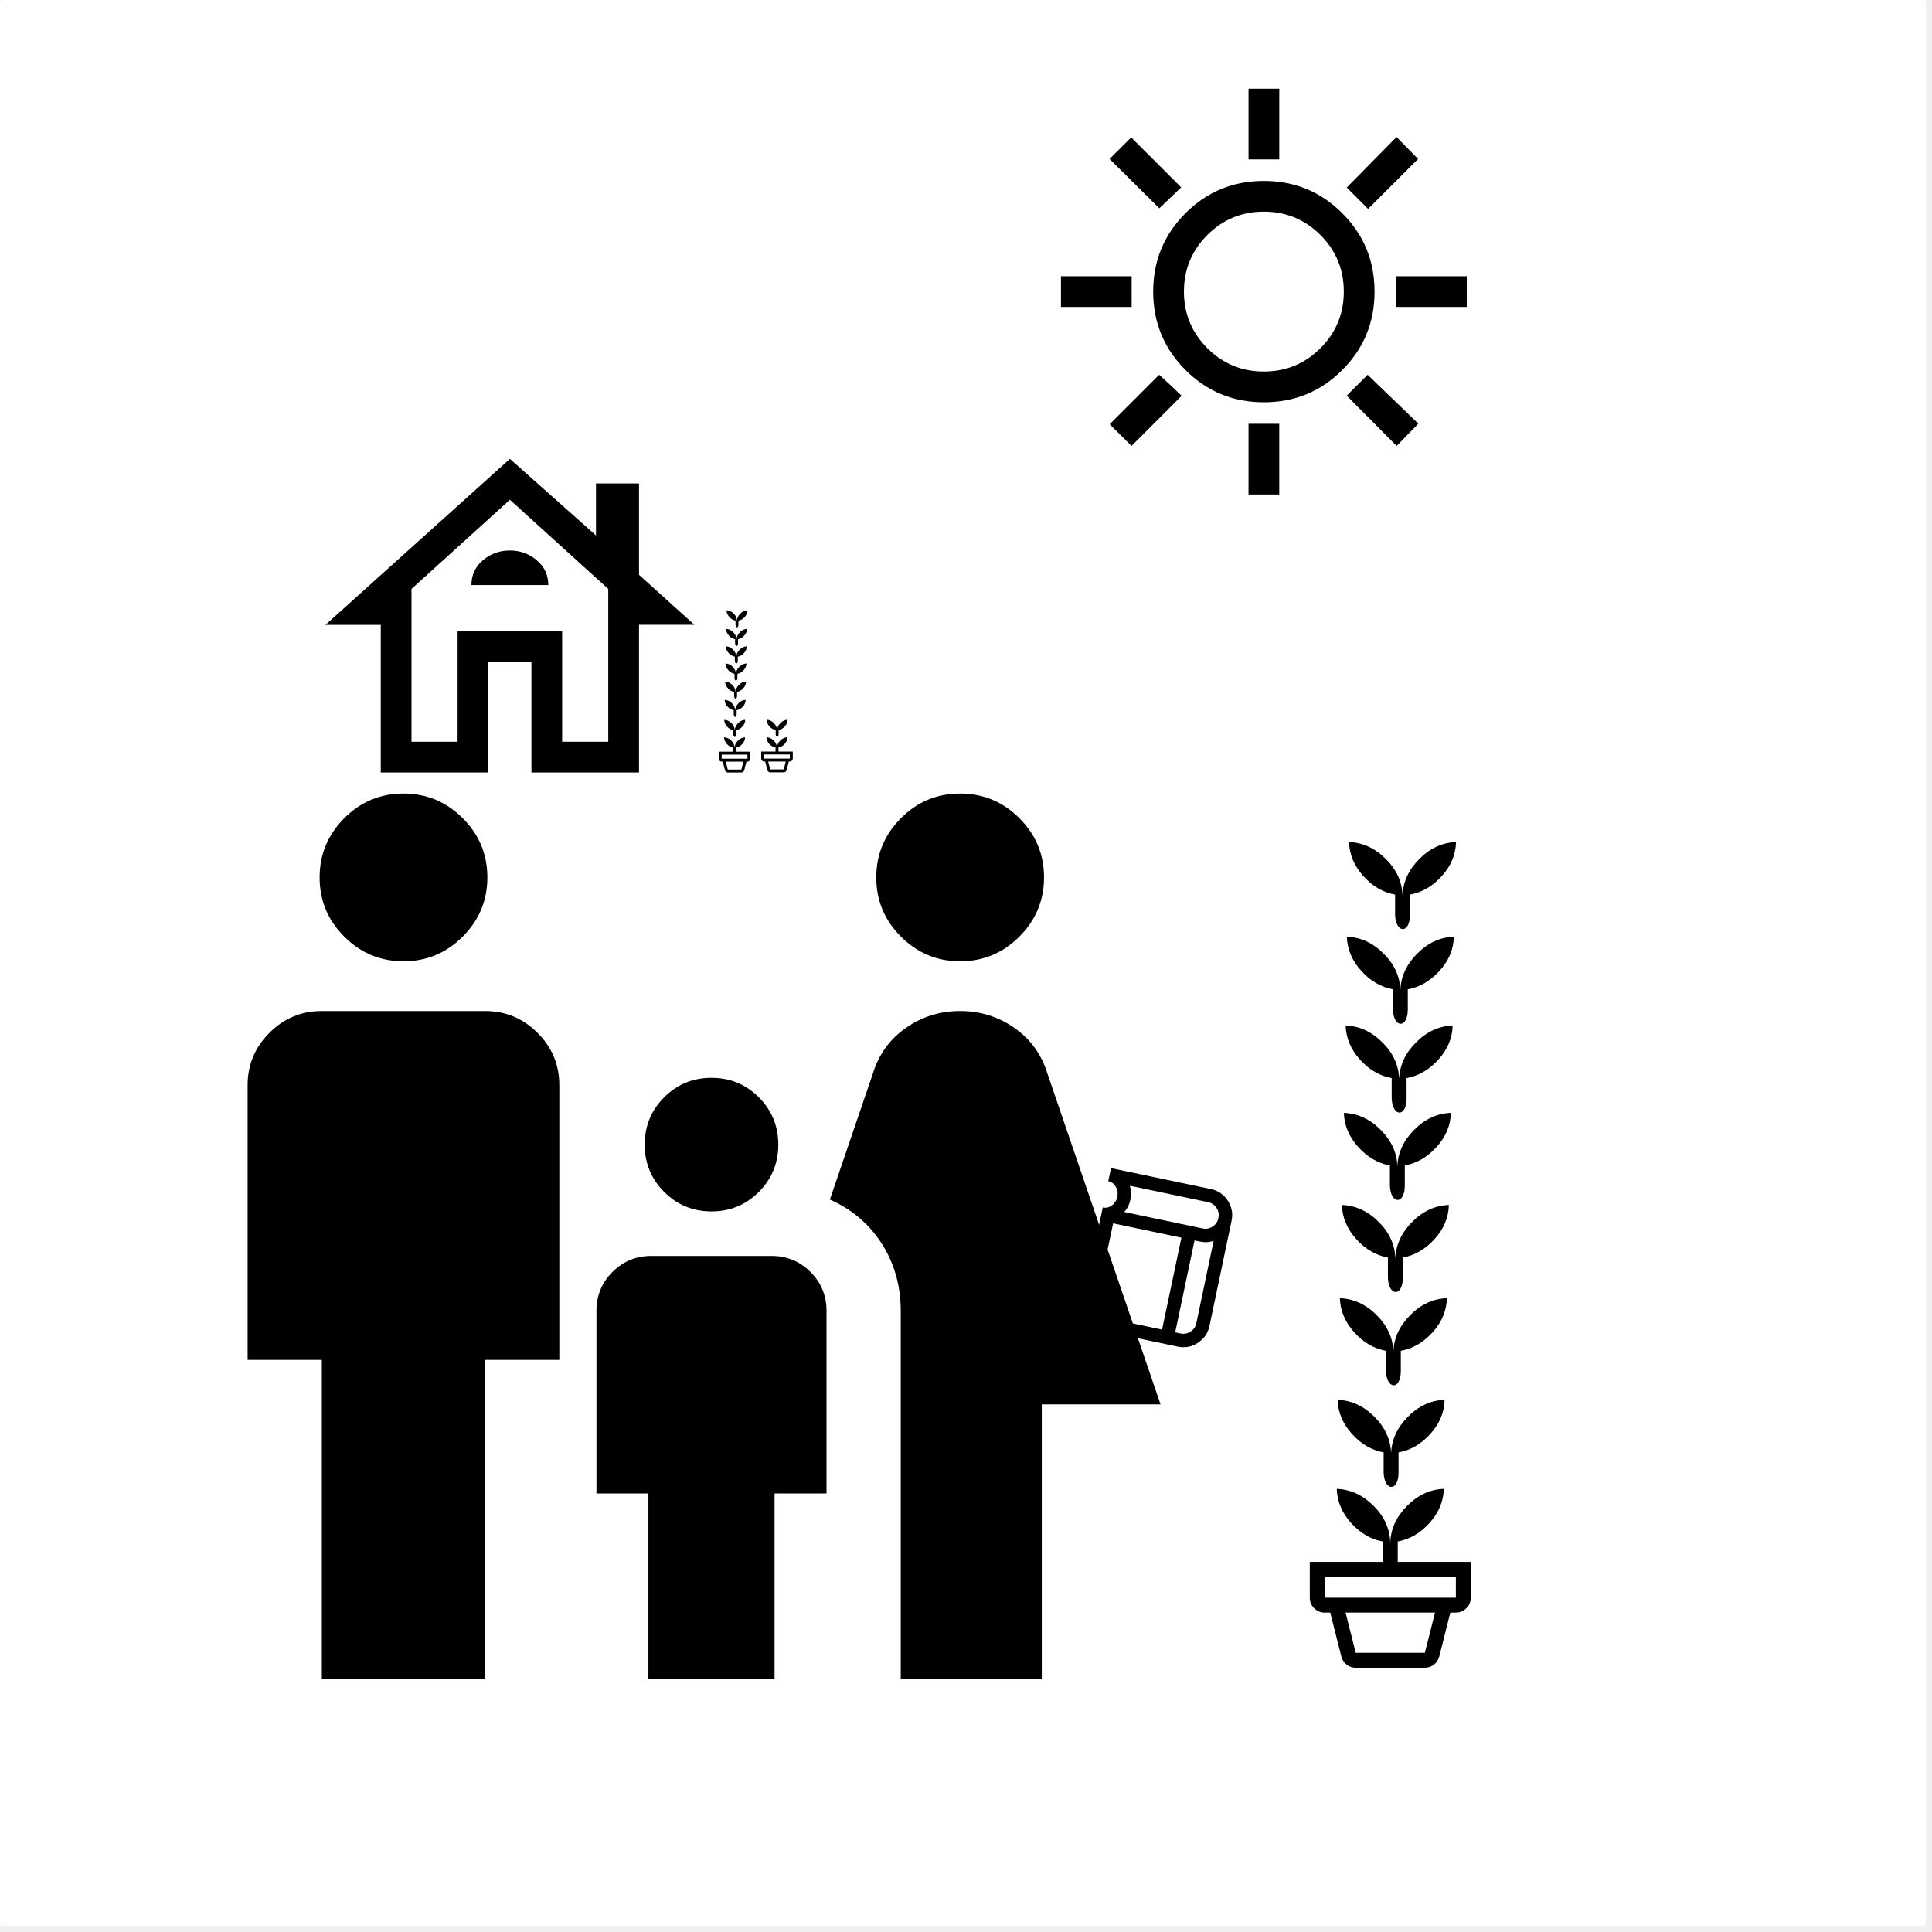
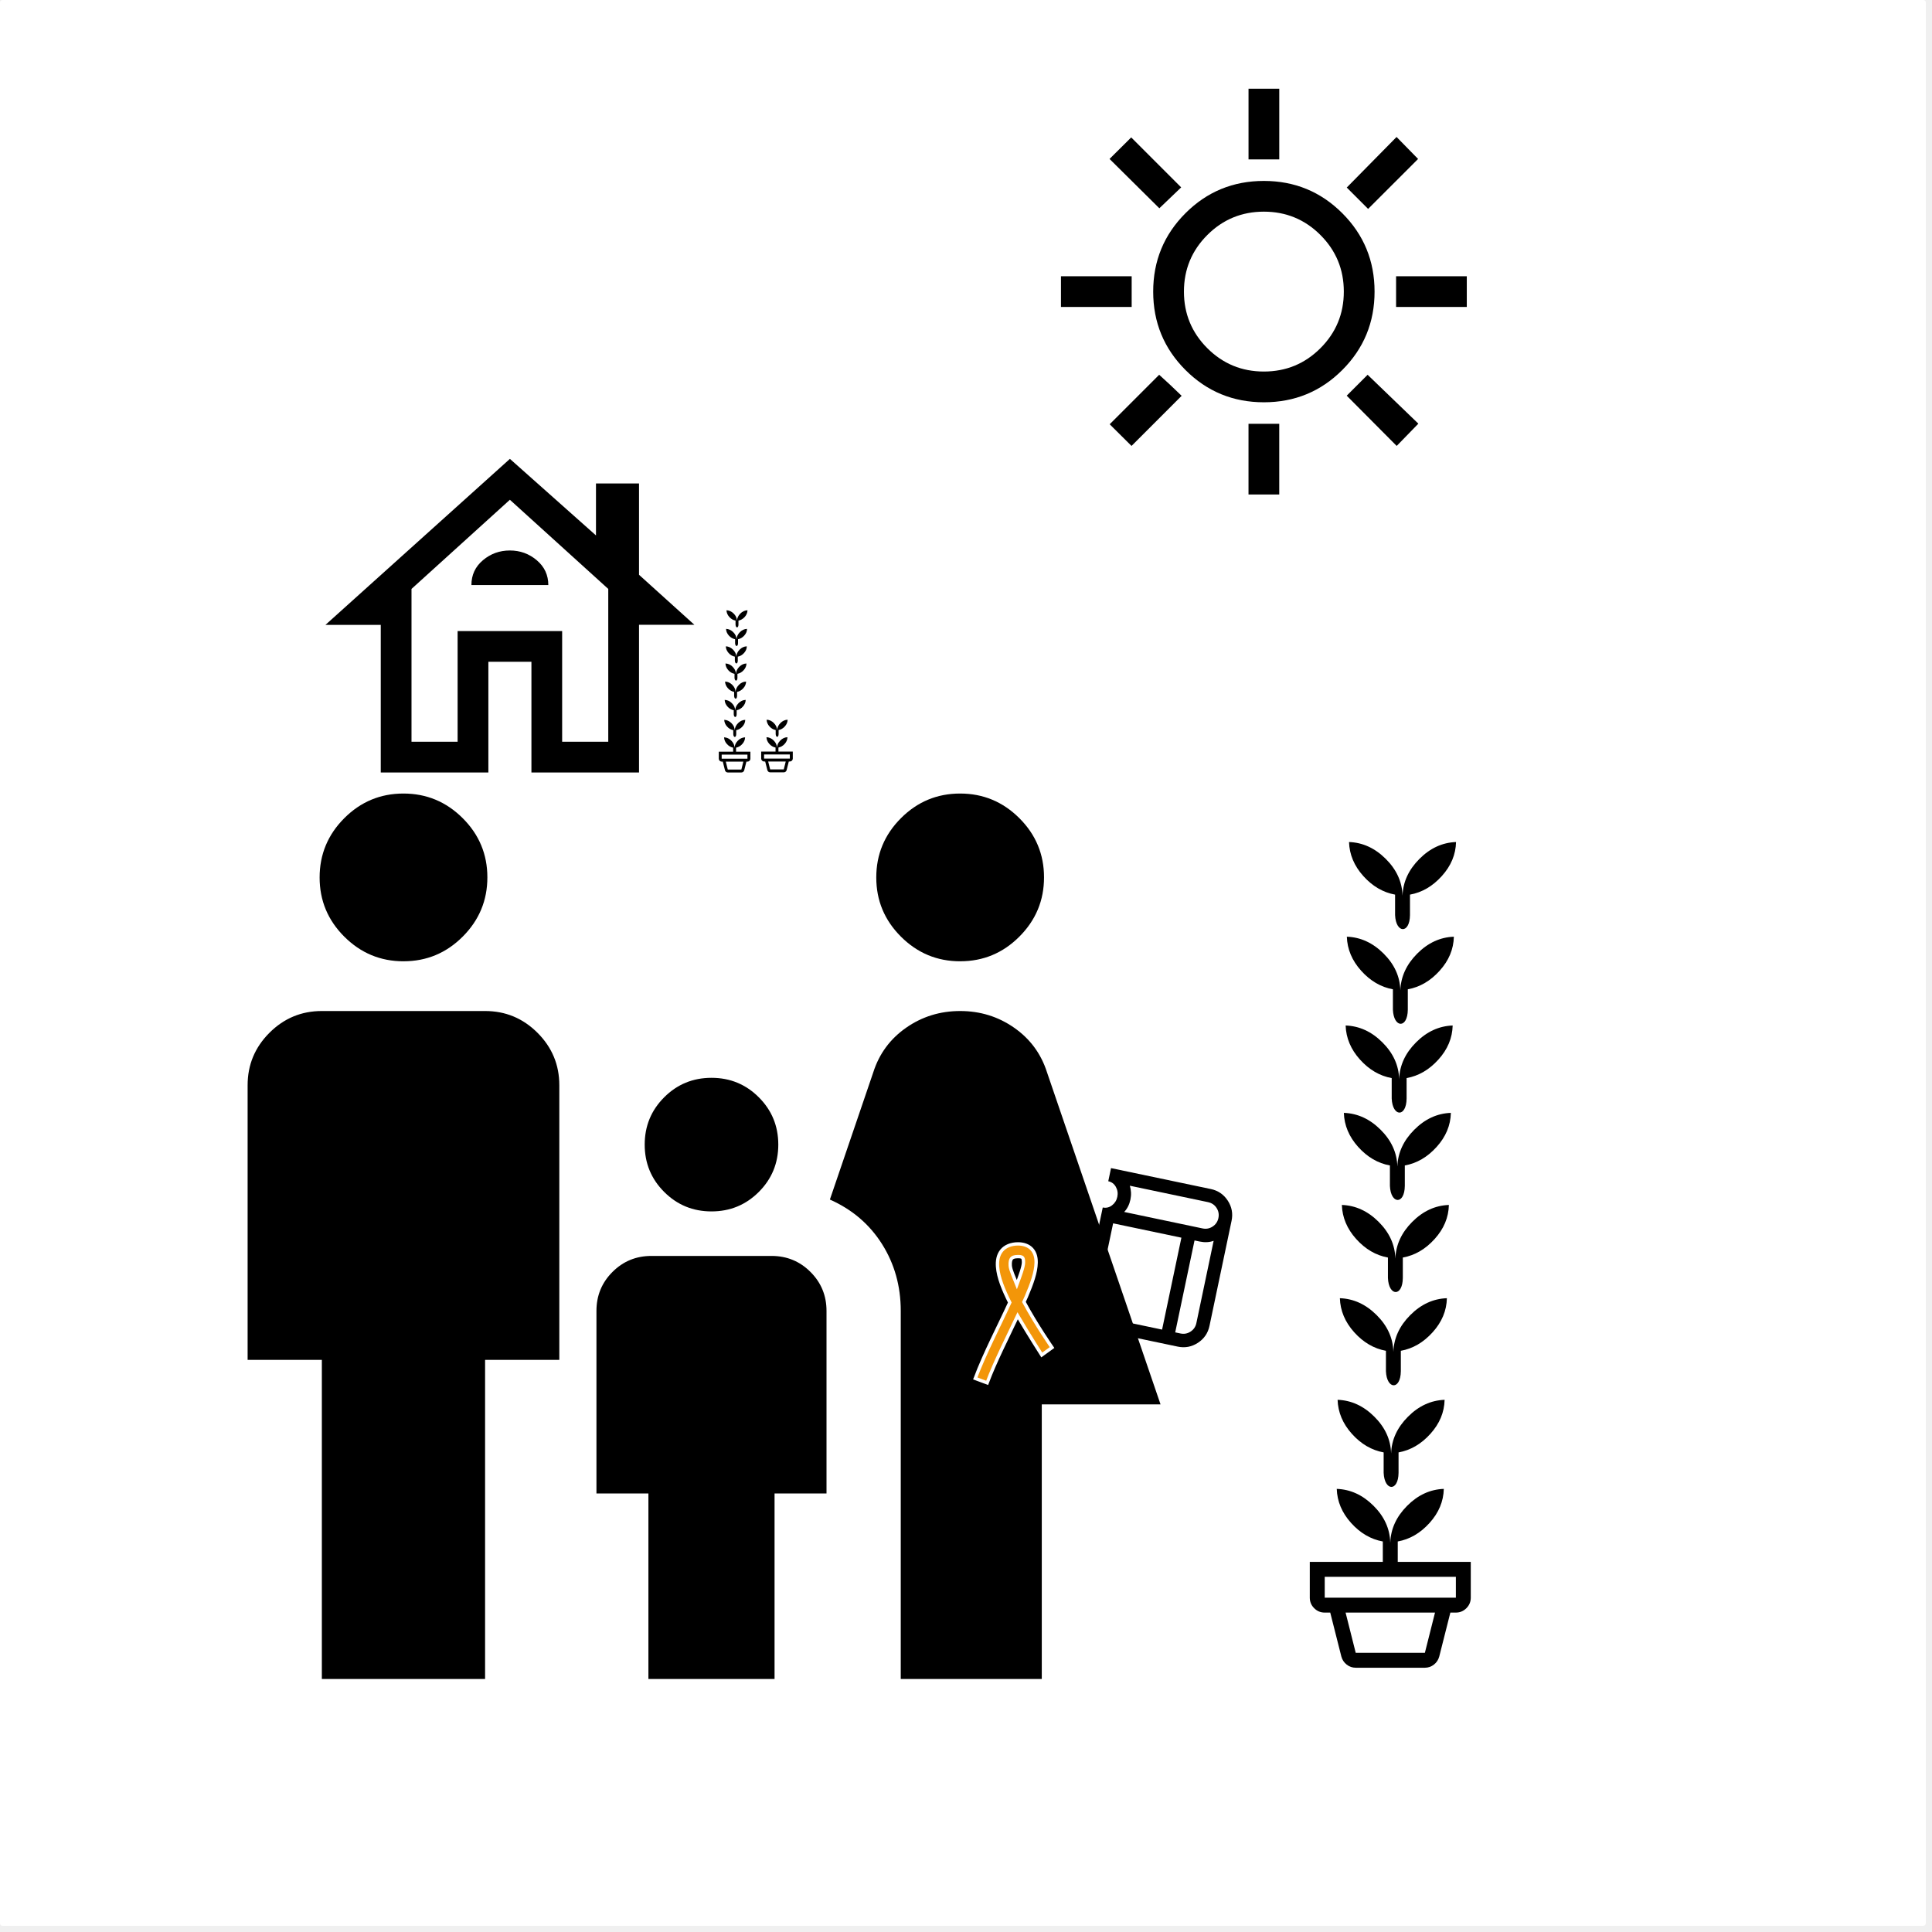
- <svg xmlns="http://www.w3.org/2000/svg" width="400" height="400" version="1.1" viewBox="0 0 105.83 105.83">
-   <rect width="105.49" height="105.49" ry=".133" fill="#fff" />
-   <path d="m52.597 52.657q-1.894 0-3.245-1.349-1.352-1.349-1.352-3.242 0-1.894 1.349-3.246 1.349-1.352 3.242-1.352 1.894 0 3.246 1.349 1.352 1.349 1.352 3.242 0 1.894-1.349 3.245-1.349 1.352-3.242 1.352zm-3.256 39.314v-20.165q0-2.033-1.026-3.659-1.026-1.626-2.856-2.439l2.378-6.973q0.488-1.525 1.799-2.439 1.311-0.915 2.958-0.915t2.958 0.915q1.311 0.915 1.799 2.439l6.22 18.193h-6.505v15.043zm-10.367-25.613q-1.525 0-2.592-1.067-1.067-1.067-1.067-2.592 0-1.525 1.067-2.592 1.067-1.067 2.592-1.067 1.525 0 2.592 1.067 1.067 1.067 1.067 2.592 0 1.525-1.067 2.592-1.067 1.067-2.592 1.067zm-16.869-13.701q-1.894 0-3.245-1.349-1.352-1.349-1.352-3.242 0-1.894 1.349-3.246 1.349-1.352 3.242-1.352 1.894 0 3.246 1.349 1.352 1.349 1.352 3.242 0 1.894-1.349 3.245-1.349 1.352-3.242 1.352zm-4.475 39.314v-17.482h-4.066v-15.043q0-1.677 1.194-2.871 1.194-1.194 2.871-1.194h8.944q1.677 0 2.871 1.194 1.194 1.194 1.194 2.871v15.043h-4.066v17.482zm17.888 0v-10.164h-2.846v-10.001q0-1.254 0.877-2.131 0.877-0.878 2.131-0.878h6.586q1.254 0 2.131 0.878 0.877 0.877 0.877 2.131v10.001h-2.846v10.164z" stroke-width=".061" />
-   <g stroke-width=".012">
-     <path d="m74.263 90.538h3.788l0.555-2.204h-4.898zm0 0.816q-0.278 0-0.496-0.172-0.219-0.172-0.292-0.445l-0.608-2.404h6.58l-0.608 2.404q-0.073 0.273-0.292 0.445-0.219 0.172-0.496 0.172zm-1.698-3.837h7.184v-1.143h-7.184zm3.592-3.029q0.041-1.118 0.923-2.004 0.882-0.886 2.008-0.927-0.025 1.029-0.78 1.865-0.755 0.837-1.743 1.016v1.119h4v1.959q0 0.337-0.24 0.577-0.24 0.24-0.577 0.24h-7.184q-0.337 0-0.577-0.24-0.24-0.24-0.24-0.577v-1.959h4v-1.119q-0.988-0.18-1.739-1.016-0.751-0.837-0.784-1.865 1.127 0.041 2.012 0.923 0.886 0.882 0.918 2.008z" />
-     <path d="m76.201 79.609c0.027-0.746 0.335-1.414 0.923-2.004 0.588-0.591 1.257-0.899 2.008-0.927-0.016 0.686-0.276 1.308-0.78 1.865-0.503 0.558-1.084 0.897-1.743 1.016v1.119c-0.011 1.045-0.773 1.011-0.816 0v-1.119c-0.659-0.12-1.238-0.459-1.739-1.016-0.501-0.558-0.762-1.18-0.784-1.865 0.751 0.027 1.422 0.335 2.012 0.923 0.591 0.588 0.897 1.257 0.918 2.008z" />
-     <path d="m76.326 74.043c0.027-0.746 0.335-1.414 0.923-2.004 0.588-0.591 1.257-0.899 2.008-0.927-0.016 0.686-0.276 1.308-0.78 1.865-0.503 0.558-1.084 0.897-1.743 1.016v1.119c-0.011 1.045-0.773 1.011-0.816 0v-1.119c-0.659-0.12-1.238-0.459-1.739-1.016-0.501-0.558-0.762-1.18-0.784-1.865 0.751 0.027 1.422 0.335 2.012 0.923 0.591 0.588 0.897 1.257 0.918 2.008z" />
-     <path d="m76.435 68.935c0.027-0.746 0.335-1.414 0.923-2.004 0.588-0.591 1.257-0.899 2.008-0.927-0.016 0.686-0.276 1.308-0.78 1.865-0.503 0.558-1.084 0.897-1.743 1.016v1.119c-0.011 1.045-0.773 1.011-0.816 0v-1.119c-0.659-0.12-1.238-0.459-1.739-1.016-0.501-0.558-0.762-1.18-0.784-1.865 0.751 0.027 1.422 0.335 2.012 0.923 0.591 0.588 0.897 1.257 0.918 2.008z" />
-     <path d="m76.544 63.891c0.027-0.746 0.335-1.414 0.923-2.004 0.588-0.591 1.257-0.899 2.008-0.927-0.016 0.686-0.276 1.308-0.78 1.865-0.503 0.558-1.084 0.897-1.743 1.016v1.119c-0.011 1.045-0.773 1.011-0.816 0v-1.119c-0.659-0.12-1.238-0.459-1.739-1.016-0.501-0.558-0.762-1.18-0.784-1.865 0.751 0.027 1.422 0.335 2.012 0.923 0.591 0.588 0.897 1.257 0.918 2.008z" />
-     <path d="m76.642 59.105c0.027-0.746 0.335-1.414 0.923-2.004 0.588-0.591 1.257-0.899 2.008-0.927-0.016 0.686-0.276 1.308-0.78 1.865-0.503 0.558-1.084 0.897-1.743 1.016v1.119c-0.011 1.045-0.773 1.011-0.816 0v-1.119c-0.659-0.12-1.238-0.459-1.739-1.016-0.501-0.558-0.762-1.18-0.784-1.865 0.751 0.027 1.422 0.335 2.012 0.923 0.591 0.588 0.897 1.257 0.918 2.008z" />
-     <path d="m76.708 54.241c0.027-0.746 0.335-1.414 0.923-2.004 0.588-0.591 1.257-0.899 2.008-0.927-0.016 0.686-0.276 1.308-0.78 1.865-0.503 0.558-1.084 0.897-1.743 1.016v1.119c-0.011 1.045-0.773 1.011-0.816 0v-1.119c-0.659-0.12-1.238-0.459-1.739-1.016-0.501-0.558-0.762-1.18-0.784-1.865 0.751 0.027 1.422 0.335 2.012 0.923 0.591 0.588 0.897 1.257 0.918 2.008z" />
-     <path d="m76.827 49.055c0.027-0.746 0.335-1.414 0.923-2.004 0.588-0.591 1.257-0.899 2.008-0.927-0.016 0.686-0.276 1.308-0.78 1.865-0.503 0.558-1.084 0.897-1.743 1.016v1.119c-0.011 1.045-0.773 1.011-0.816 0v-1.119c-0.659-0.12-1.238-0.459-1.739-1.016-0.501-0.558-0.762-1.18-0.784-1.865 0.751 0.027 1.422 0.335 2.012 0.923 0.591 0.588 0.897 1.257 0.918 2.008z" />
+ <svg xmlns="http://www.w3.org/2000/svg" width="400" height="400" version="1.1" viewBox="0 0 105.83 105.83" id="svg2522">
+   <defs id="defs2526" />
+   <rect width="105.49" height="105.49" ry=".133" fill="#fff" id="rect2472" />
+   <path d="m52.597 52.657q-1.894 0-3.245-1.349-1.352-1.349-1.352-3.242 0-1.894 1.349-3.246 1.349-1.352 3.242-1.352 1.894 0 3.246 1.349 1.352 1.349 1.352 3.242 0 1.894-1.349 3.245-1.349 1.352-3.242 1.352zm-3.256 39.314v-20.165q0-2.033-1.026-3.659-1.026-1.626-2.856-2.439l2.378-6.973q0.488-1.525 1.799-2.439 1.311-0.915 2.958-0.915t2.958 0.915q1.311 0.915 1.799 2.439l6.22 18.193h-6.505v15.043zm-10.367-25.613q-1.525 0-2.592-1.067-1.067-1.067-1.067-2.592 0-1.525 1.067-2.592 1.067-1.067 2.592-1.067 1.525 0 2.592 1.067 1.067 1.067 1.067 2.592 0 1.525-1.067 2.592-1.067 1.067-2.592 1.067zm-16.869-13.701q-1.894 0-3.245-1.349-1.352-1.349-1.352-3.242 0-1.894 1.349-3.246 1.349-1.352 3.242-1.352 1.894 0 3.246 1.349 1.352 1.349 1.352 3.242 0 1.894-1.349 3.245-1.349 1.352-3.242 1.352zm-4.475 39.314v-17.482h-4.066v-15.043q0-1.677 1.194-2.871 1.194-1.194 2.871-1.194h8.944q1.677 0 2.871 1.194 1.194 1.194 1.194 2.871v15.043h-4.066v17.482zm17.888 0v-10.164h-2.846v-10.001q0-1.254 0.877-2.131 0.877-0.878 2.131-0.878h6.586q1.254 0 2.131 0.878 0.877 0.877 0.877 2.131v10.001h-2.846v10.164z" stroke-width=".061" id="path2474" />
+   <g stroke-width=".012" id="g2492">
+     <path d="m74.263 90.538h3.788l0.555-2.204h-4.898zm0 0.816q-0.278 0-0.496-0.172-0.219-0.172-0.292-0.445l-0.608-2.404h6.58l-0.608 2.404q-0.073 0.273-0.292 0.445-0.219 0.172-0.496 0.172zm-1.698-3.837h7.184v-1.143h-7.184zm3.592-3.029q0.041-1.118 0.923-2.004 0.882-0.886 2.008-0.927-0.025 1.029-0.78 1.865-0.755 0.837-1.743 1.016v1.119h4v1.959q0 0.337-0.24 0.577-0.24 0.24-0.577 0.24h-7.184q-0.337 0-0.577-0.24-0.24-0.24-0.24-0.577v-1.959h4v-1.119q-0.988-0.18-1.739-1.016-0.751-0.837-0.784-1.865 1.127 0.041 2.012 0.923 0.886 0.882 0.918 2.008z" id="path2476" />
+     <path d="m76.201 79.609c0.027-0.746 0.335-1.414 0.923-2.004 0.588-0.591 1.257-0.899 2.008-0.927-0.016 0.686-0.276 1.308-0.78 1.865-0.503 0.558-1.084 0.897-1.743 1.016v1.119c-0.011 1.045-0.773 1.011-0.816 0v-1.119c-0.659-0.12-1.238-0.459-1.739-1.016-0.501-0.558-0.762-1.18-0.784-1.865 0.751 0.027 1.422 0.335 2.012 0.923 0.591 0.588 0.897 1.257 0.918 2.008z" id="path2478" />
+     <path d="m76.326 74.043c0.027-0.746 0.335-1.414 0.923-2.004 0.588-0.591 1.257-0.899 2.008-0.927-0.016 0.686-0.276 1.308-0.78 1.865-0.503 0.558-1.084 0.897-1.743 1.016v1.119c-0.011 1.045-0.773 1.011-0.816 0v-1.119c-0.659-0.12-1.238-0.459-1.739-1.016-0.501-0.558-0.762-1.18-0.784-1.865 0.751 0.027 1.422 0.335 2.012 0.923 0.591 0.588 0.897 1.257 0.918 2.008z" id="path2480" />
+     <path d="m76.435 68.935c0.027-0.746 0.335-1.414 0.923-2.004 0.588-0.591 1.257-0.899 2.008-0.927-0.016 0.686-0.276 1.308-0.78 1.865-0.503 0.558-1.084 0.897-1.743 1.016v1.119c-0.011 1.045-0.773 1.011-0.816 0v-1.119c-0.659-0.12-1.238-0.459-1.739-1.016-0.501-0.558-0.762-1.18-0.784-1.865 0.751 0.027 1.422 0.335 2.012 0.923 0.591 0.588 0.897 1.257 0.918 2.008z" id="path2482" />
+     <path d="m76.544 63.891c0.027-0.746 0.335-1.414 0.923-2.004 0.588-0.591 1.257-0.899 2.008-0.927-0.016 0.686-0.276 1.308-0.78 1.865-0.503 0.558-1.084 0.897-1.743 1.016v1.119c-0.011 1.045-0.773 1.011-0.816 0v-1.119c-0.659-0.12-1.238-0.459-1.739-1.016-0.501-0.558-0.762-1.18-0.784-1.865 0.751 0.027 1.422 0.335 2.012 0.923 0.591 0.588 0.897 1.257 0.918 2.008z" id="path2484" />
+     <path d="m76.642 59.105c0.027-0.746 0.335-1.414 0.923-2.004 0.588-0.591 1.257-0.899 2.008-0.927-0.016 0.686-0.276 1.308-0.78 1.865-0.503 0.558-1.084 0.897-1.743 1.016v1.119c-0.011 1.045-0.773 1.011-0.816 0v-1.119c-0.659-0.12-1.238-0.459-1.739-1.016-0.501-0.558-0.762-1.18-0.784-1.865 0.751 0.027 1.422 0.335 2.012 0.923 0.591 0.588 0.897 1.257 0.918 2.008z" id="path2486" />
+     <path d="m76.708 54.241c0.027-0.746 0.335-1.414 0.923-2.004 0.588-0.591 1.257-0.899 2.008-0.927-0.016 0.686-0.276 1.308-0.78 1.865-0.503 0.558-1.084 0.897-1.743 1.016v1.119c-0.011 1.045-0.773 1.011-0.816 0v-1.119c-0.659-0.12-1.238-0.459-1.739-1.016-0.501-0.558-0.762-1.18-0.784-1.865 0.751 0.027 1.422 0.335 2.012 0.923 0.591 0.588 0.897 1.257 0.918 2.008z" id="path2488" />
+     <path d="m76.827 49.055c0.027-0.746 0.335-1.414 0.923-2.004 0.588-0.591 1.257-0.899 2.008-0.927-0.016 0.686-0.276 1.308-0.78 1.865-0.503 0.558-1.084 0.897-1.743 1.016v1.119c-0.011 1.045-0.773 1.011-0.816 0v-1.119c-0.659-0.12-1.238-0.459-1.739-1.016-0.501-0.558-0.762-1.18-0.784-1.865 0.751 0.027 1.422 0.335 2.012 0.923 0.591 0.588 0.897 1.257 0.918 2.008z" id="path2490" />
  </g>
-   <g stroke-width=".002">
-     <path d="m42.188 42.147h0.744l0.109-0.433h-0.962zm0 0.16q-0.055 0-0.097-0.034t-0.057-0.087l-0.119-0.472h1.293l-0.119 0.472q-0.014 0.054-0.057 0.087-0.043 0.034-0.097 0.034zm-0.334-0.754h1.411v-0.225h-1.411zm0.706-0.595q8e-3 -0.22 0.181-0.394 0.173-0.174 0.395-0.182-0.005 0.202-0.153 0.366-0.148 0.164-0.342 0.2v0.22h0.786v0.385q0 0.066-0.047 0.113-0.047 0.047-0.113 0.047h-1.411q-0.066 0-0.113-0.047-0.047-0.047-0.047-0.113v-0.385h0.786v-0.22q-0.194-0.035-0.342-0.2-0.148-0.164-0.154-0.366 0.221 8e-3 0.395 0.181 0.174 0.173 0.18 0.395z" />
-     <path d="m42.569 40c0.005-0.146 0.066-0.278 0.181-0.394 0.115-0.116 0.247-0.177 0.395-0.182-0.003 0.135-0.054 0.257-0.153 0.366-0.099 0.11-0.213 0.176-0.342 0.2v0.22c-0.002 0.205-0.152 0.199-0.16 0v-0.22c-0.129-0.024-0.243-0.09-0.342-0.2-0.098-0.11-0.15-0.232-0.154-0.366 0.148 0.005 0.279 0.066 0.395 0.181 0.116 0.115 0.176 0.247 0.18 0.395z" />
-     <path d="m39.866 42.154h0.744l0.109-0.433h-0.962zm0 0.16q-0.055 0-0.097-0.034-0.043-0.034-0.057-0.087l-0.119-0.472h1.293l-0.119 0.472q-0.014 0.054-0.057 0.087-0.043 0.034-0.097 0.034zm-0.334-0.754h1.411v-0.225h-1.411zm0.706-0.595q8e-3 -0.22 0.181-0.394 0.173-0.174 0.395-0.182-0.005 0.202-0.153 0.366-0.148 0.164-0.342 0.2v0.22h0.786v0.385q0 0.066-0.047 0.113-0.047 0.047-0.113 0.047h-1.411q-0.066 0-0.113-0.047-0.047-0.047-0.047-0.113v-0.385h0.786v-0.22q-0.194-0.035-0.342-0.2-0.148-0.164-0.154-0.366 0.221 8e-3 0.395 0.181 0.174 0.173 0.18 0.395z" />
-     <path d="m40.247 40.007c0.005-0.146 0.066-0.278 0.181-0.394 0.115-0.116 0.247-0.177 0.395-0.182-0.003 0.135-0.054 0.257-0.153 0.366-0.099 0.11-0.213 0.176-0.342 0.2v0.22c-0.002 0.205-0.152 0.199-0.16 0v-0.22c-0.129-0.024-0.243-0.09-0.342-0.2-0.098-0.11-0.15-0.232-0.154-0.366 0.148 0.005 0.279 0.066 0.395 0.181 0.116 0.115 0.176 0.247 0.18 0.395z" />
-     <path d="m40.271 38.914c0.005-0.146 0.066-0.278 0.181-0.394 0.115-0.116 0.247-0.177 0.395-0.182-0.003 0.135-0.054 0.257-0.153 0.366-0.099 0.11-0.213 0.176-0.342 0.2v0.22c-0.002 0.205-0.152 0.199-0.16 0v-0.22c-0.129-0.024-0.243-0.09-0.342-0.2-0.098-0.11-0.15-0.232-0.154-0.366 0.148 0.005 0.279 0.066 0.395 0.181 0.116 0.115 0.176 0.247 0.18 0.395z" />
-     <path d="m40.293 37.91c0.005-0.146 0.066-0.278 0.181-0.394 0.115-0.116 0.247-0.177 0.395-0.182-0.003 0.135-0.054 0.257-0.153 0.366-0.099 0.11-0.213 0.176-0.342 0.2v0.22c-0.002 0.205-0.152 0.199-0.16 0v-0.22c-0.129-0.024-0.243-0.09-0.342-0.2-0.098-0.11-0.15-0.232-0.154-0.366 0.148 0.005 0.279 0.066 0.395 0.181 0.116 0.115 0.176 0.247 0.18 0.395z" />
-     <path d="m40.314 36.92c0.005-0.146 0.066-0.278 0.181-0.394 0.115-0.116 0.247-0.177 0.395-0.182-0.003 0.135-0.054 0.257-0.153 0.366-0.099 0.11-0.213 0.176-0.342 0.2v0.22c-0.002 0.205-0.152 0.199-0.16 0v-0.22c-0.129-0.024-0.243-0.09-0.342-0.2-0.098-0.11-0.15-0.232-0.154-0.366 0.148 0.005 0.279 0.066 0.395 0.181 0.116 0.115 0.176 0.247 0.18 0.395z" />
-     <path d="m40.333 35.98c0.005-0.146 0.066-0.278 0.181-0.394 0.115-0.116 0.247-0.177 0.395-0.182-0.003 0.135-0.054 0.257-0.153 0.366-0.099 0.11-0.213 0.176-0.342 0.2v0.22c-0.002 0.205-0.152 0.199-0.16 0v-0.22c-0.129-0.024-0.243-0.09-0.342-0.2-0.098-0.11-0.15-0.232-0.154-0.366 0.148 0.005 0.279 0.066 0.395 0.181 0.116 0.115 0.176 0.247 0.18 0.395z" />
-     <path d="m40.346 35.024c0.005-0.146 0.066-0.278 0.181-0.394 0.115-0.116 0.247-0.177 0.395-0.182-0.003 0.135-0.054 0.257-0.153 0.366-0.099 0.11-0.213 0.176-0.342 0.2v0.22c-0.002 0.205-0.152 0.199-0.16 0v-0.22c-0.129-0.024-0.243-0.09-0.342-0.2-0.098-0.11-0.15-0.232-0.154-0.366 0.148 0.005 0.279 0.066 0.395 0.181 0.116 0.115 0.176 0.247 0.18 0.395z" />
-     <path d="m40.37 34.005c0.005-0.146 0.066-0.278 0.181-0.394 0.115-0.116 0.247-0.177 0.395-0.182-0.003 0.135-0.054 0.257-0.153 0.366-0.099 0.11-0.213 0.176-0.342 0.2v0.22c-0.002 0.205-0.152 0.199-0.16 0v-0.22c-0.129-0.024-0.243-0.09-0.342-0.2-0.098-0.11-0.15-0.232-0.154-0.366 0.148 0.005 0.279 0.066 0.395 0.181 0.116 0.115 0.176 0.247 0.18 0.395z" />
+   <g stroke-width=".002" id="g2514">
+     <path d="m42.188 42.147h0.744l0.109-0.433h-0.962zm0 0.16q-0.055 0-0.097-0.034t-0.057-0.087l-0.119-0.472h1.293l-0.119 0.472q-0.014 0.054-0.057 0.087-0.043 0.034-0.097 0.034zm-0.334-0.754h1.411v-0.225h-1.411zm0.706-0.595q8e-3 -0.22 0.181-0.394 0.173-0.174 0.395-0.182-0.005 0.202-0.153 0.366-0.148 0.164-0.342 0.2v0.22h0.786v0.385q0 0.066-0.047 0.113-0.047 0.047-0.113 0.047h-1.411q-0.066 0-0.113-0.047-0.047-0.047-0.047-0.113v-0.385h0.786v-0.22q-0.194-0.035-0.342-0.2-0.148-0.164-0.154-0.366 0.221 8e-3 0.395 0.181 0.174 0.173 0.18 0.395z" id="path2494" />
+     <path d="m42.569 40c0.005-0.146 0.066-0.278 0.181-0.394 0.115-0.116 0.247-0.177 0.395-0.182-0.003 0.135-0.054 0.257-0.153 0.366-0.099 0.11-0.213 0.176-0.342 0.2v0.22c-0.002 0.205-0.152 0.199-0.16 0v-0.22c-0.129-0.024-0.243-0.09-0.342-0.2-0.098-0.11-0.15-0.232-0.154-0.366 0.148 0.005 0.279 0.066 0.395 0.181 0.116 0.115 0.176 0.247 0.18 0.395z" id="path2496" />
+     <path d="m39.866 42.154h0.744l0.109-0.433h-0.962zm0 0.16q-0.055 0-0.097-0.034-0.043-0.034-0.057-0.087l-0.119-0.472h1.293l-0.119 0.472q-0.014 0.054-0.057 0.087-0.043 0.034-0.097 0.034zm-0.334-0.754h1.411v-0.225h-1.411zm0.706-0.595q8e-3 -0.22 0.181-0.394 0.173-0.174 0.395-0.182-0.005 0.202-0.153 0.366-0.148 0.164-0.342 0.2v0.22h0.786v0.385q0 0.066-0.047 0.113-0.047 0.047-0.113 0.047h-1.411q-0.066 0-0.113-0.047-0.047-0.047-0.047-0.113v-0.385h0.786v-0.22q-0.194-0.035-0.342-0.2-0.148-0.164-0.154-0.366 0.221 8e-3 0.395 0.181 0.174 0.173 0.18 0.395z" id="path2498" />
+     <path d="m40.247 40.007c0.005-0.146 0.066-0.278 0.181-0.394 0.115-0.116 0.247-0.177 0.395-0.182-0.003 0.135-0.054 0.257-0.153 0.366-0.099 0.11-0.213 0.176-0.342 0.2v0.22c-0.002 0.205-0.152 0.199-0.16 0v-0.22c-0.129-0.024-0.243-0.09-0.342-0.2-0.098-0.11-0.15-0.232-0.154-0.366 0.148 0.005 0.279 0.066 0.395 0.181 0.116 0.115 0.176 0.247 0.18 0.395z" id="path2500" />
+     <path d="m40.271 38.914c0.005-0.146 0.066-0.278 0.181-0.394 0.115-0.116 0.247-0.177 0.395-0.182-0.003 0.135-0.054 0.257-0.153 0.366-0.099 0.11-0.213 0.176-0.342 0.2v0.22c-0.002 0.205-0.152 0.199-0.16 0v-0.22c-0.129-0.024-0.243-0.09-0.342-0.2-0.098-0.11-0.15-0.232-0.154-0.366 0.148 0.005 0.279 0.066 0.395 0.181 0.116 0.115 0.176 0.247 0.18 0.395z" id="path2502" />
+     <path d="m40.293 37.91c0.005-0.146 0.066-0.278 0.181-0.394 0.115-0.116 0.247-0.177 0.395-0.182-0.003 0.135-0.054 0.257-0.153 0.366-0.099 0.11-0.213 0.176-0.342 0.2v0.22c-0.002 0.205-0.152 0.199-0.16 0v-0.22c-0.129-0.024-0.243-0.09-0.342-0.2-0.098-0.11-0.15-0.232-0.154-0.366 0.148 0.005 0.279 0.066 0.395 0.181 0.116 0.115 0.176 0.247 0.18 0.395z" id="path2504" />
+     <path d="m40.314 36.92c0.005-0.146 0.066-0.278 0.181-0.394 0.115-0.116 0.247-0.177 0.395-0.182-0.003 0.135-0.054 0.257-0.153 0.366-0.099 0.11-0.213 0.176-0.342 0.2v0.22c-0.002 0.205-0.152 0.199-0.16 0v-0.22c-0.129-0.024-0.243-0.09-0.342-0.2-0.098-0.11-0.15-0.232-0.154-0.366 0.148 0.005 0.279 0.066 0.395 0.181 0.116 0.115 0.176 0.247 0.18 0.395z" id="path2506" />
+     <path d="m40.333 35.98c0.005-0.146 0.066-0.278 0.181-0.394 0.115-0.116 0.247-0.177 0.395-0.182-0.003 0.135-0.054 0.257-0.153 0.366-0.099 0.11-0.213 0.176-0.342 0.2v0.22c-0.002 0.205-0.152 0.199-0.16 0v-0.22c-0.129-0.024-0.243-0.09-0.342-0.2-0.098-0.11-0.15-0.232-0.154-0.366 0.148 0.005 0.279 0.066 0.395 0.181 0.116 0.115 0.176 0.247 0.18 0.395z" id="path2508" />
+     <path d="m40.346 35.024c0.005-0.146 0.066-0.278 0.181-0.394 0.115-0.116 0.247-0.177 0.395-0.182-0.003 0.135-0.054 0.257-0.153 0.366-0.099 0.11-0.213 0.176-0.342 0.2v0.22c-0.002 0.205-0.152 0.199-0.16 0v-0.22c-0.129-0.024-0.243-0.09-0.342-0.2-0.098-0.11-0.15-0.232-0.154-0.366 0.148 0.005 0.279 0.066 0.395 0.181 0.116 0.115 0.176 0.247 0.18 0.395z" id="path2510" />
+     <path d="m40.37 34.005c0.005-0.146 0.066-0.278 0.181-0.394 0.115-0.116 0.247-0.177 0.395-0.182-0.003 0.135-0.054 0.257-0.153 0.366-0.099 0.11-0.213 0.176-0.342 0.2v0.22c-0.002 0.205-0.152 0.199-0.16 0v-0.22c-0.129-0.024-0.243-0.09-0.342-0.2-0.098-0.11-0.15-0.232-0.154-0.366 0.148 0.005 0.279 0.066 0.395 0.181 0.116 0.115 0.176 0.247 0.18 0.395z" id="path2512" />
  </g>
-   <path d="m68.391 8.732v-3.873h1.684v3.873zm6.551 2.711-1.17-1.17 2.728-2.77 1.179 1.204zm1.532 5.372v-1.684h3.873v1.684zm-8.084 10.273v-3.873h1.684v3.873zm-4.884-15.679-2.728-2.703 1.187-1.179 2.737 2.737zm13.001 13.018-2.737-2.753 1.145-1.145 2.779 2.678zm-18.39-7.612v-1.684h3.873v1.684zm3.865 7.612-1.196-1.187 2.711-2.711 0.615 0.564 0.615 0.589zm7.25-2.391q-2.526 0-4.295-1.768-1.768-1.768-1.768-4.294t1.768-4.295q1.768-1.768 4.295-1.768 2.526 0 4.295 1.768 1.768 1.768 1.768 4.295t-1.768 4.294q-1.768 1.768-4.295 1.768zm0-1.684q1.819 0 3.099-1.28 1.28-1.28 1.28-3.099t-1.28-3.099-3.099-1.28-3.099 1.28q-1.28 1.28-1.28 3.099t1.28 3.099q1.28 1.28 3.099 1.28z" stroke-width=".025" />
-   <path d="m20.857 42.314v-8.084h-3.031l10.105-9.094 4.715 4.193v-2.846h2.358v5.002l3.031 2.738h-3.031v8.091h-5.894v-6.063h-2.358v6.063zm1.684-1.684h2.526v-6.063h5.726v6.063h2.526v-8.37l-5.389-4.884-5.389 4.884zm2.526-6.063h5.726zm0.758-2.518h4.21q0-0.825-0.632-1.36-0.632-0.535-1.474-0.535-0.842 0-1.474 0.532-0.632 0.532-0.632 1.363z" stroke-width=".025" />
-   <path d="m66.325 65.132q0.596 0.125 0.929 0.635 0.333 0.51 0.208 1.106l-1.209 5.754q-0.125 0.596-0.635 0.929-0.51 0.333-1.106 0.208l-5.466-1.148 1.36-6.473q0.277 0.058 0.507-0.117 0.23-0.175 0.291-0.466 0.061-0.291-0.079-0.544-0.14-0.253-0.417-0.311l0.151-0.719zm0.155 2.837q-0.179 0.064-0.368 0.073-0.19 9e-3 -0.391-0.033l-0.288-0.06-1.058 5.035 0.288 0.06q0.3 0.063 0.554-0.103 0.254-0.166 0.317-0.465zm-1.766-0.172-3.74-0.786-1.058 5.035 3.74 0.786zm1.766 0.172-1.098 5.225zm-0.303-2.118-4.287-0.9q0.053 0.176 0.063 0.368 0.01 0.192-0.031 0.39-0.042 0.201-0.127 0.371-0.085 0.17-0.215 0.308l4.293 0.902q0.299 0.063 0.552-0.103 0.253-0.166 0.316-0.466 0.063-0.302-0.101-0.554-0.165-0.252-0.464-0.315z" stroke-width=".011" />
+   <path d="M 68.391,8.732 V 4.859 h 1.684 V 8.732 Z M 74.942,11.443 73.772,10.273 76.5,7.503 77.679,8.707 Z m 1.532,5.372 v -1.684 h 3.873 v 1.684 z m -8.084,10.273 v -3.873 h 1.684 v 3.873 z m -4.884,-15.679 -2.728,-2.703 1.187,-1.179 2.737,2.737 z m 13.001,13.018 -2.737,-2.753 1.145,-1.145 2.779,2.678 z m -18.39,-7.612 v -1.684 h 3.873 v 1.684 z m 3.865,7.612 -1.196,-1.187 2.711,-2.711 0.615,0.564 0.615,0.589 z m 7.25,-2.391 q -2.526,0 -4.295,-1.768 -1.768,-1.768 -1.768,-4.294 0,-2.526 1.768,-4.295 1.768,-1.768 4.295,-1.768 2.526,0 4.295,1.768 1.768,1.768 1.768,4.295 0,2.526 -1.768,4.294 -1.768,1.768 -4.295,1.768 z m 0,-1.684 q 1.819,0 3.099,-1.28 1.28,-1.28 1.28,-3.099 0,-1.819 -1.28,-3.099 -1.28,-1.28 -3.099,-1.28 -1.819,0 -3.099,1.28 -1.28,1.28 -1.28,3.099 0,1.819 1.28,3.099 1.28,1.28 3.099,1.28 z" stroke-width="0.025" id="path2516" />
+   <path d="m20.857 42.314v-8.084h-3.031l10.105-9.094 4.715 4.193v-2.846h2.358v5.002l3.031 2.738h-3.031v8.091h-5.894v-6.063h-2.358v6.063zm1.684-1.684h2.526v-6.063h5.726v6.063h2.526v-8.37l-5.389-4.884-5.389 4.884zm2.526-6.063h5.726zm0.758-2.518h4.21q0-0.825-0.632-1.36-0.632-0.535-1.474-0.535-0.842 0-1.474 0.532-0.632 0.532-0.632 1.363z" stroke-width=".025" id="path2518" />
+   <path d="m66.325 65.132q0.596 0.125 0.929 0.635 0.333 0.51 0.208 1.106l-1.209 5.754q-0.125 0.596-0.635 0.929-0.51 0.333-1.106 0.208l-5.466-1.148 1.36-6.473q0.277 0.058 0.507-0.117 0.23-0.175 0.291-0.466 0.061-0.291-0.079-0.544-0.14-0.253-0.417-0.311l0.151-0.719zm0.155 2.837q-0.179 0.064-0.368 0.073-0.19 9e-3 -0.391-0.033l-0.288-0.06-1.058 5.035 0.288 0.06q0.3 0.063 0.554-0.103 0.254-0.166 0.317-0.465zm-1.766-0.172-3.74-0.786-1.058 5.035 3.74 0.786zm1.766 0.172-1.098 5.225zm-0.303-2.118-4.287-0.9q0.053 0.176 0.063 0.368 0.01 0.192-0.031 0.39-0.042 0.201-0.127 0.371-0.085 0.17-0.215 0.308l4.293 0.902q0.299 0.063 0.552-0.103 0.253-0.166 0.316-0.466 0.063-0.302-0.101-0.554-0.165-0.252-0.464-0.315z" stroke-width=".011" id="path2520" />
+   <path style="color:#000000;font-style:normal;font-variant:normal;font-weight:normal;font-stretch:normal;font-size:medium;line-height:normal;font-family:sans-serif;font-variant-ligatures:normal;font-variant-position:normal;font-variant-caps:normal;font-variant-numeric:normal;font-variant-alternates:normal;font-variant-east-asian:normal;font-feature-settings:normal;font-variation-settings:normal;text-indent:0;text-align:start;text-decoration:none;text-decoration-line:none;text-decoration-style:solid;text-decoration-color:#000000;letter-spacing:normal;word-spacing:normal;text-transform:none;writing-mode:lr-tb;direction:ltr;text-orientation:mixed;dominant-baseline:auto;baseline-shift:baseline;text-anchor:start;white-space:normal;shape-padding:0;shape-margin:0;inline-size:0;clip-rule:nonzero;display:inline;overflow:visible;visibility:visible;isolation:auto;mix-blend-mode:normal;color-interpolation:sRGB;color-interpolation-filters:linearRGB;solid-color:#000000;solid-opacity:1;vector-effect:none;fill:#f39609;fill-opacity:1;fill-rule:nonzero;stroke:#ffffff;stroke-width:0.183;stroke-linecap:butt;stroke-linejoin:miter;stroke-miterlimit:4;stroke-dasharray:none;stroke-dashoffset:0;stroke-opacity:1;color-rendering:auto;image-rendering:auto;shape-rendering:auto;text-rendering:auto;enable-background:accumulate;stop-color:#000000" d="m 55.757,68.137 c -0.368,0.002 -0.698,0.128 -0.895,0.376 -0.198,0.248 -0.24,0.56 -0.219,0.87 0.041,0.599 0.328,1.281 0.67,1.966 -0.588,1.286 -1.373,2.776 -1.891,4.157 l 0.651,0.244 c 0.438,-1.168 1.1,-2.463 1.671,-3.675 0.599,1.018 1.321,2.147 1.321,2.147 l 0.563,-0.407 c 0,0 -0.876,-1.262 -1.54,-2.498 0.04,-0.09 0.094,-0.201 0.131,-0.288 0.305,-0.715 0.527,-1.328 0.538,-1.859 0.005,-0.266 -0.047,-0.533 -0.232,-0.739 -0.185,-0.206 -0.47,-0.296 -0.77,-0.294 z m 0.007,0.695 c 0.177,-0.001 0.226,0.036 0.25,0.063 0.024,0.027 0.054,0.1 0.05,0.263 -0.005,0.246 -0.186,0.733 -0.363,1.208 -0.142,-0.368 -0.346,-0.788 -0.363,-1.033 -0.014,-0.21 0.023,-0.331 0.069,-0.388 0.046,-0.057 0.121,-0.111 0.357,-0.113 z" id="path1827" />
</svg>
